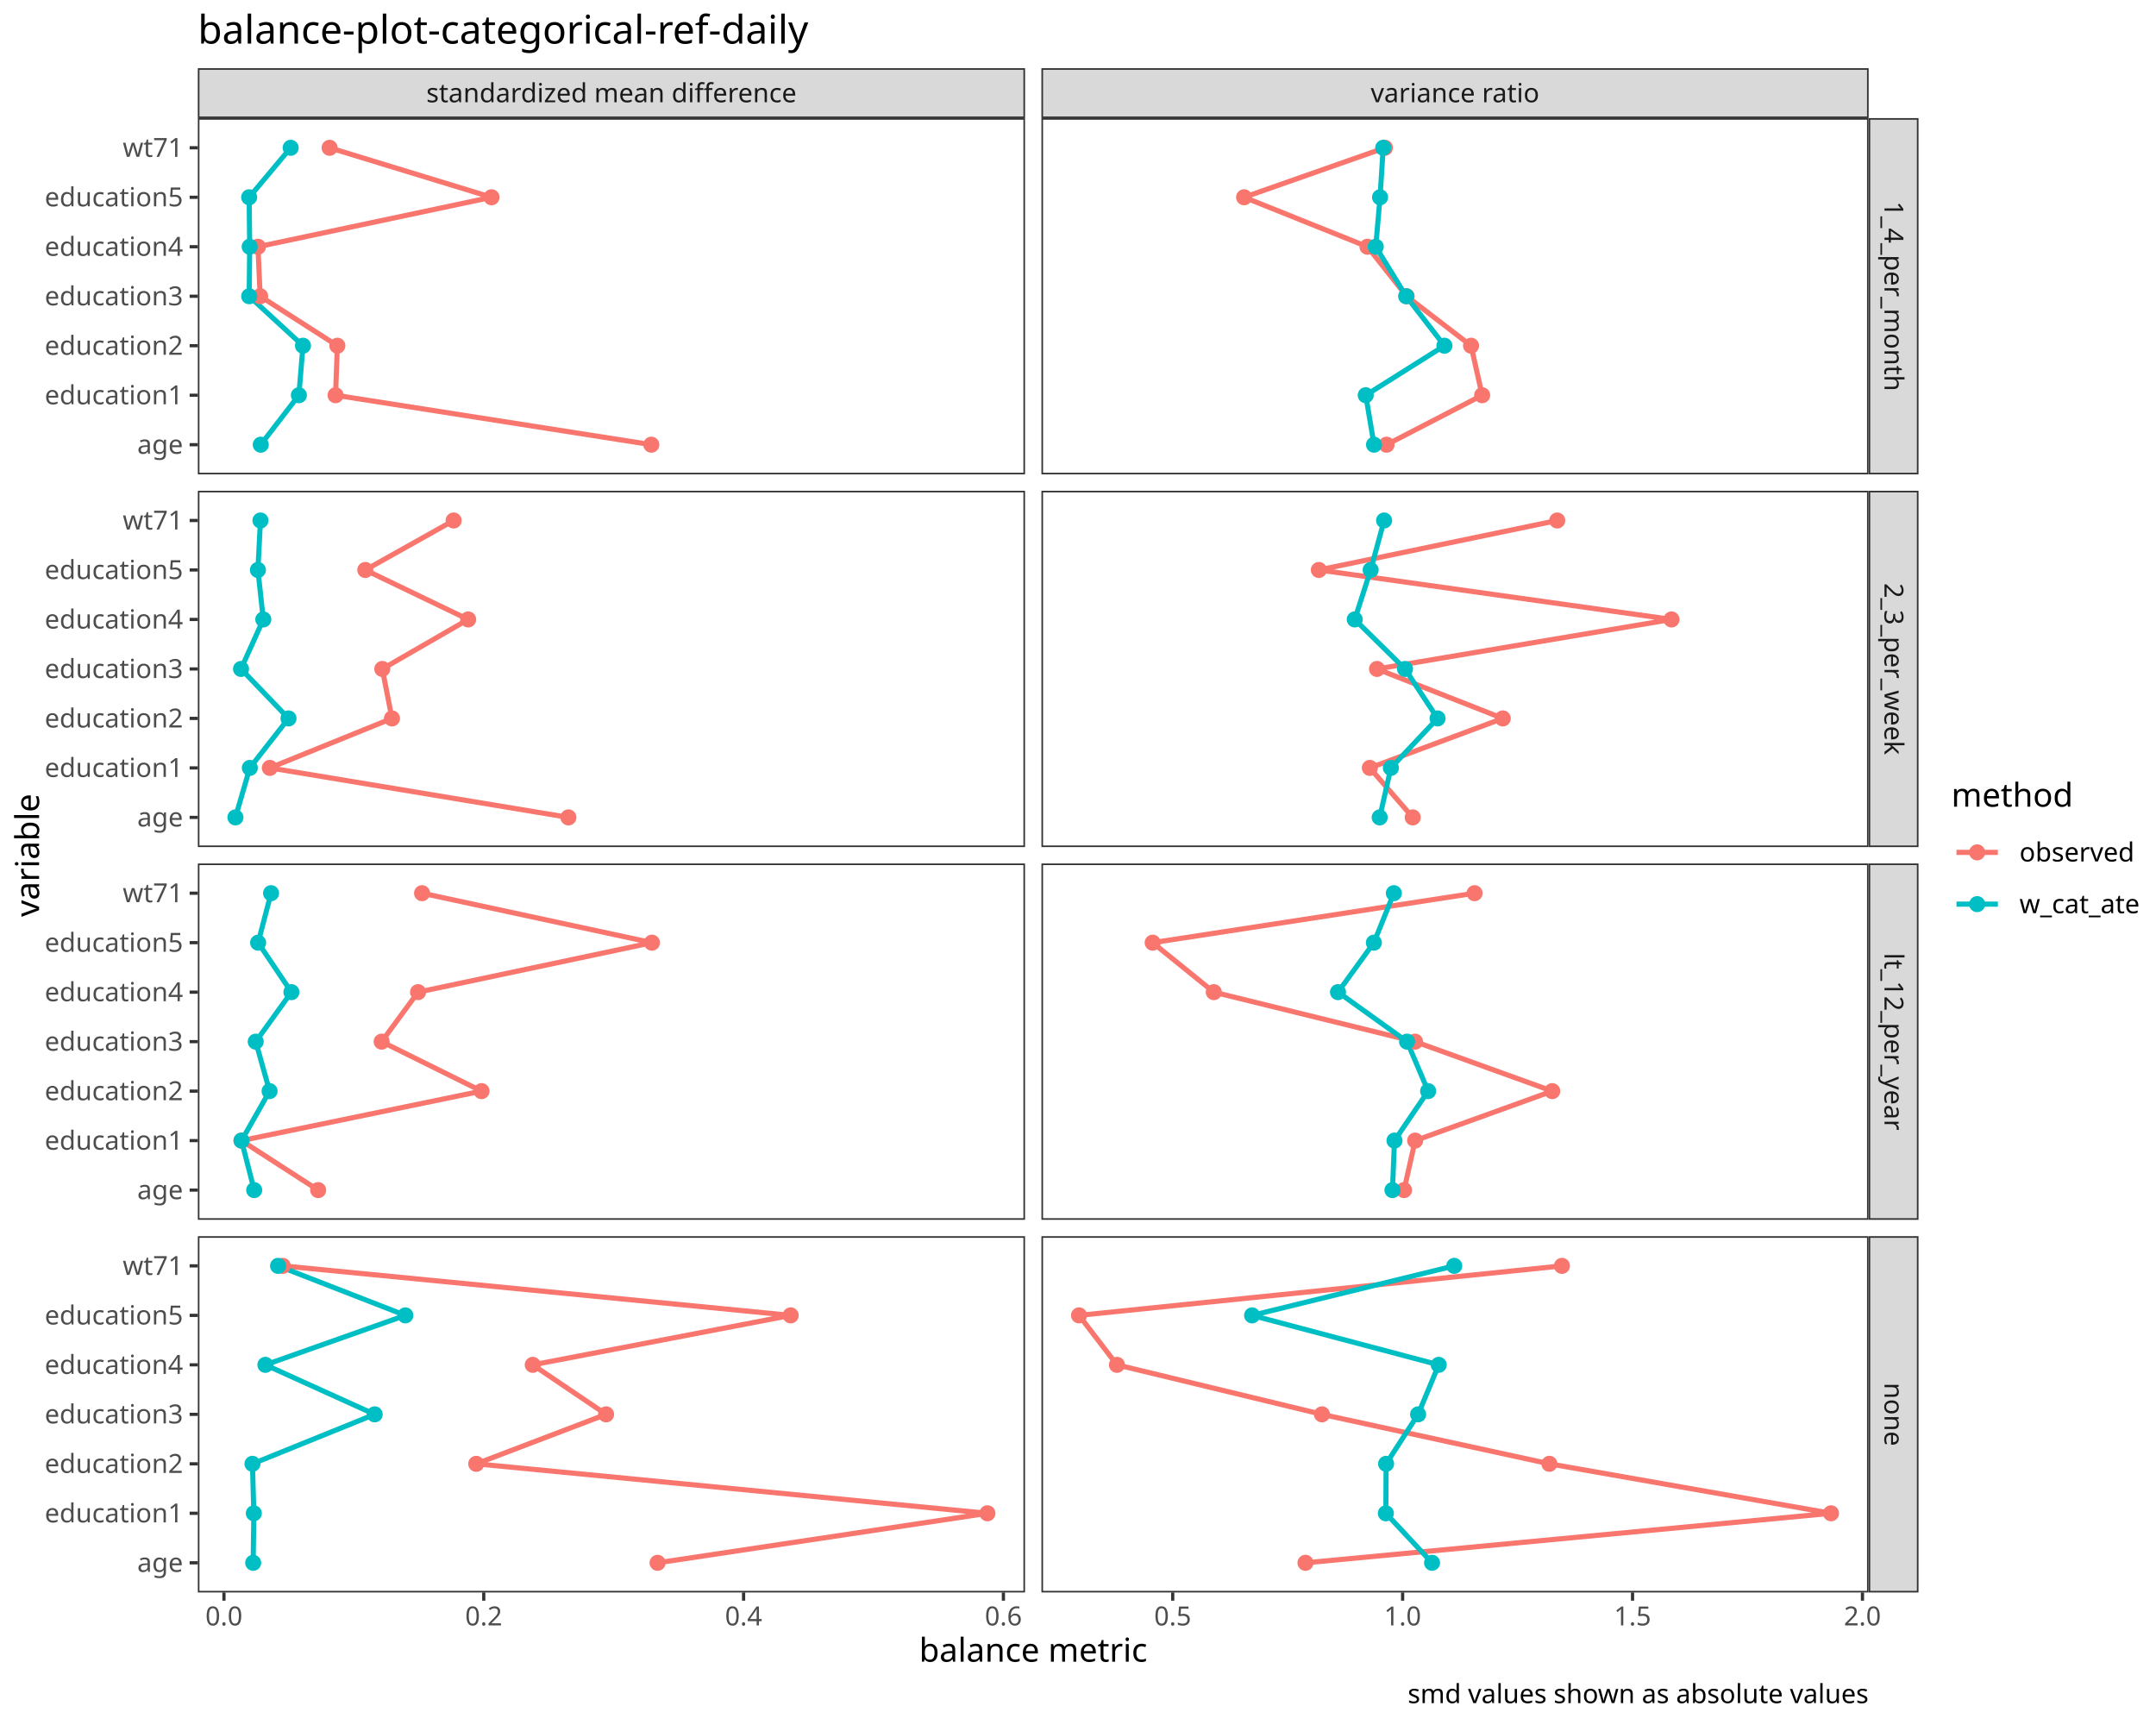
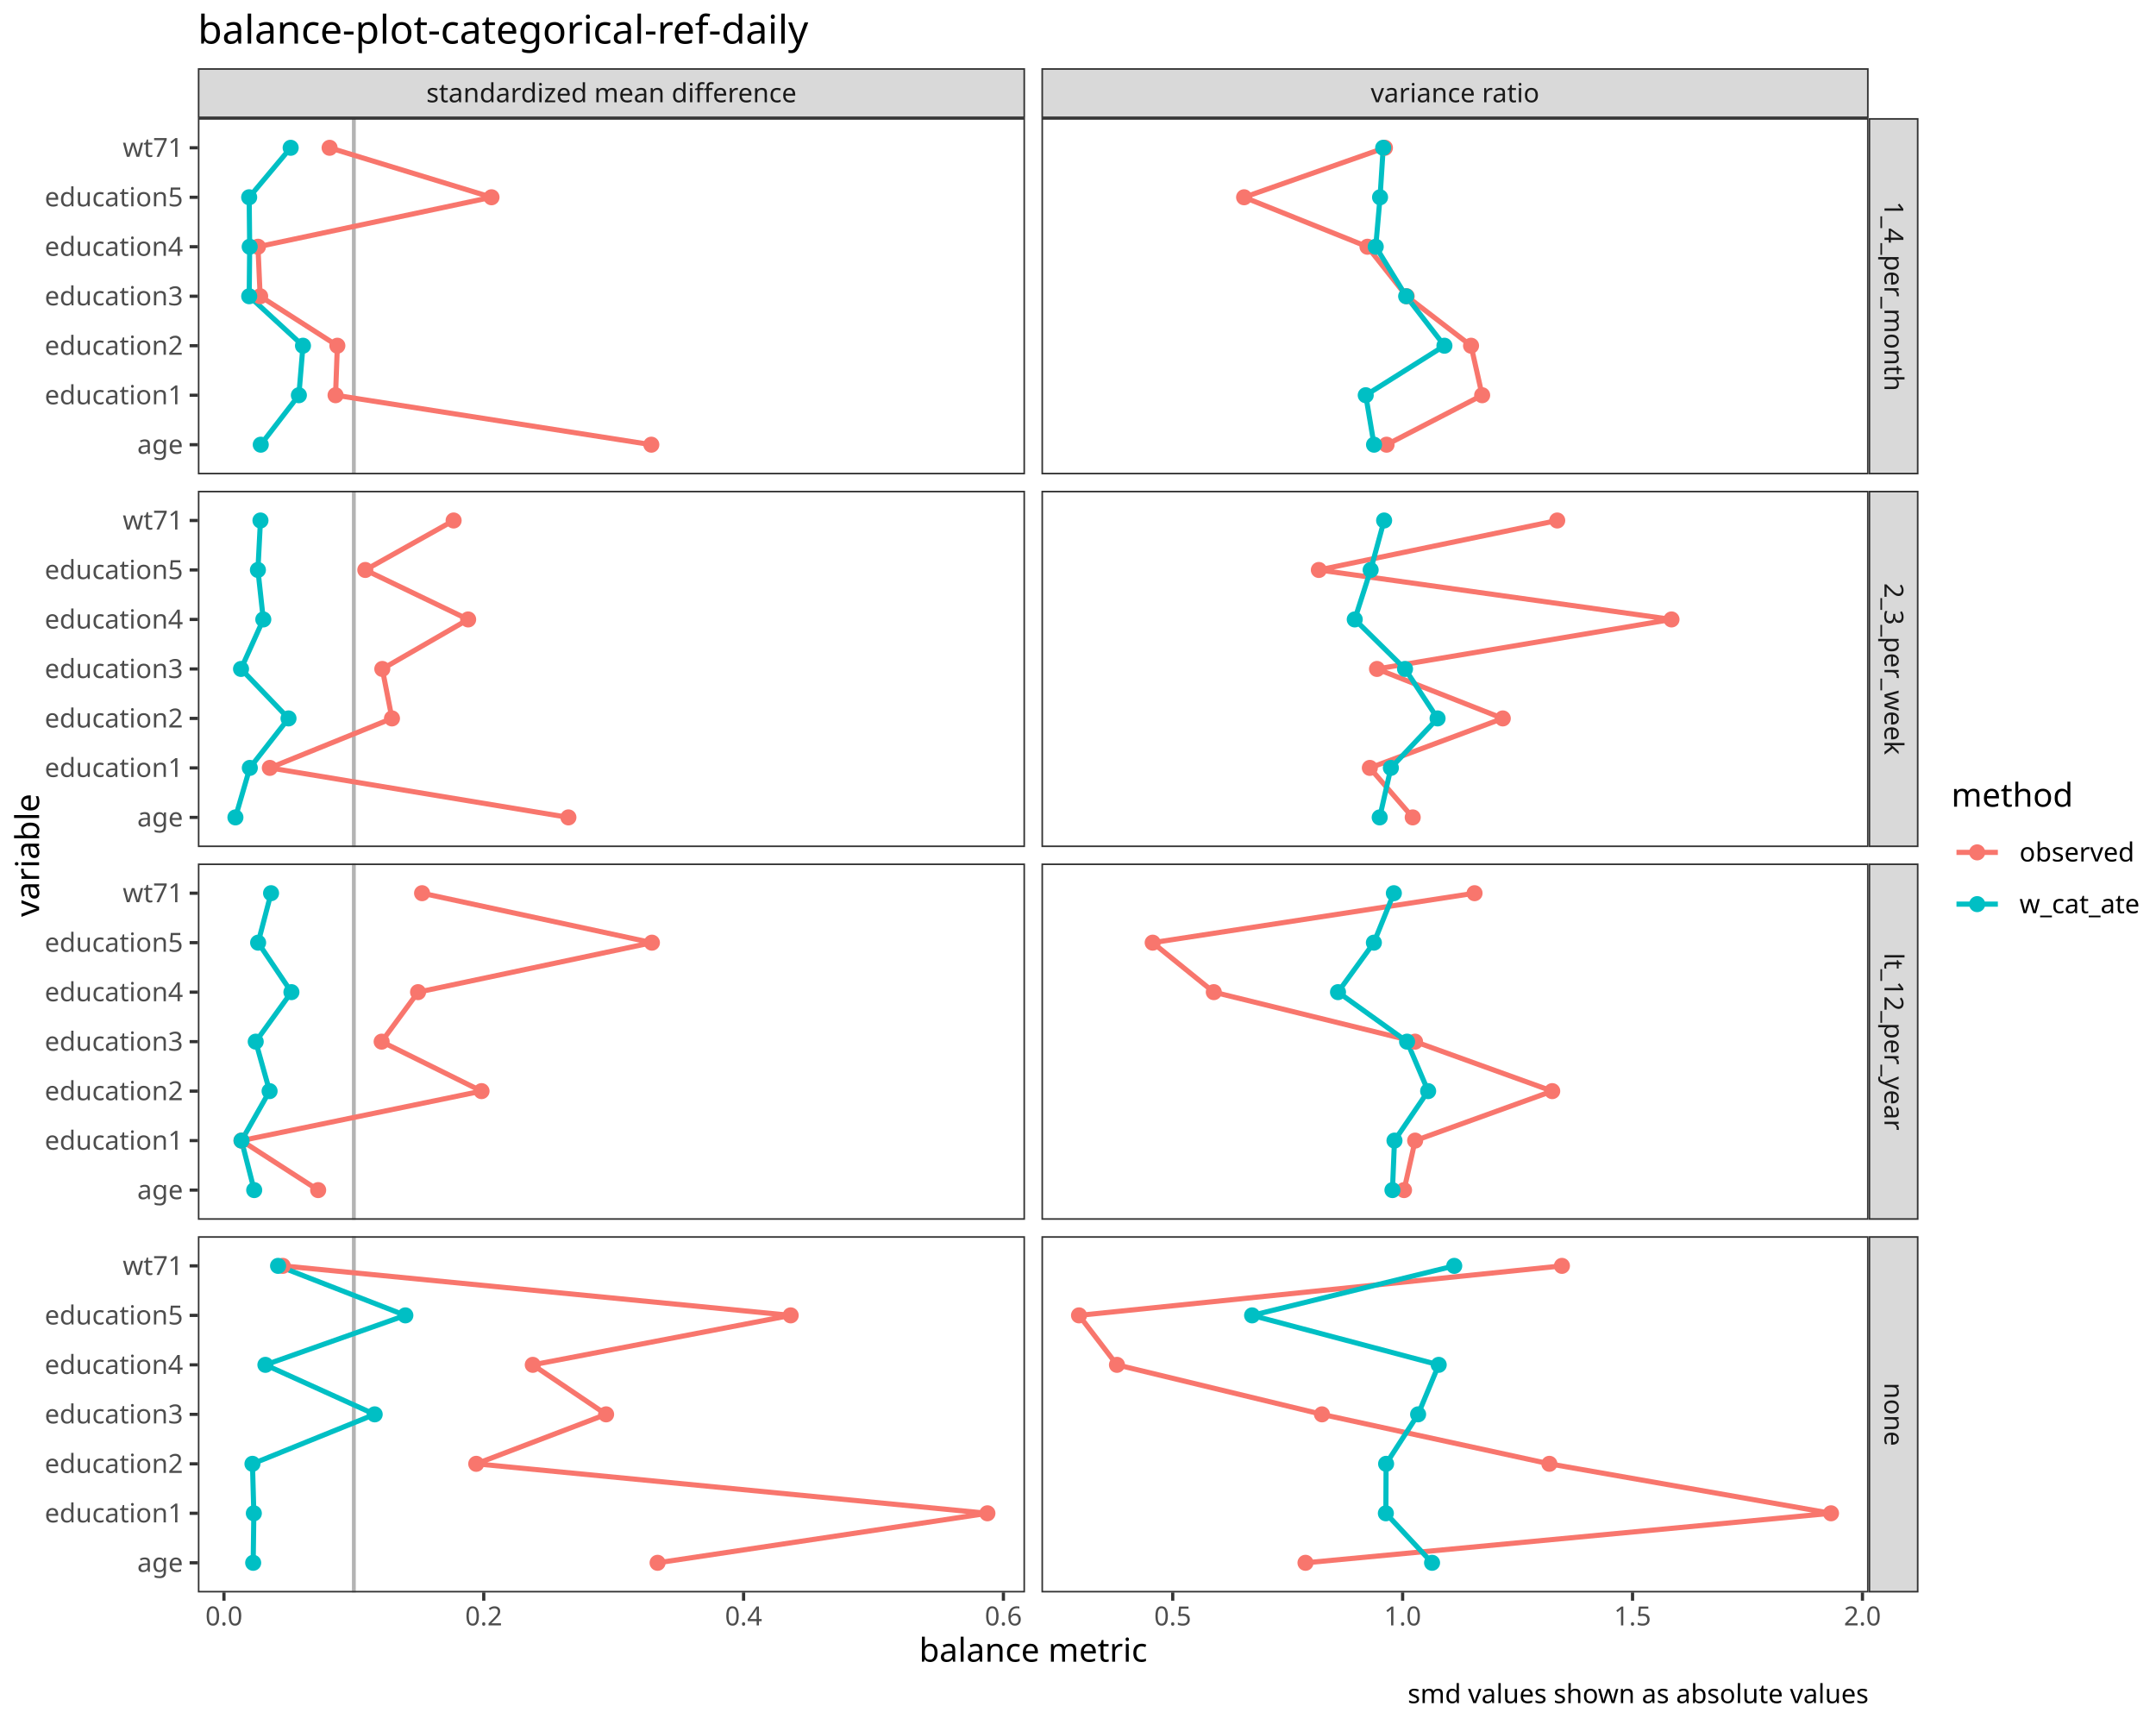
<svg xmlns="http://www.w3.org/2000/svg" class="svglite" data-engine-version="2.0" width="720.00pt" height="576.00pt" viewBox="0 0 720.00 576.00">
  <defs>
    <style type="text/css">
    .svglite line, .svglite polyline, .svglite polygon, .svglite path, .svglite rect, .svglite circle {
      fill: none;
      stroke: #000000;
      stroke-linecap: round;
      stroke-linejoin: round;
      stroke-miterlimit: 10.00;
    }
  </style>
  </defs>
  <rect width="100%" height="100%" style="stroke: none; fill: #FFFFFF;" />
  <defs>
    <clipPath id="cpMC4wMHw3MjAuMDB8MC4wMHw1NzYuMDA=">
      <rect x="0.00" y="0.00" width="720.00" height="576.00" />
    </clipPath>
  </defs>
  <g clip-path="url(#cpMC4wMHw3MjAuMDB8MC4wMHw1NzYuMDA=)">
    <rect x="0.00" y="0.00" width="720.00" height="576.00" style="stroke-width: 1.07; stroke: #FFFFFF; fill: #FFFFFF;" />
  </g>
  <defs>
    <clipPath id="cpNjYuMDd8MzQyLjMxfDM5LjQzfDE1OC40MA==">
      <rect x="66.07" y="39.43" width="276.24" height="118.97" />
    </clipPath>
  </defs>
  <g clip-path="url(#cpNjYuMDd8MzQyLjMxfDM5LjQzfDE1OC40MA==)">
    <rect x="66.07" y="39.43" width="276.24" height="118.97" style="stroke-width: 1.07; stroke: none; fill: #FFFFFF;" />
+     <line x1="118.17" y1="158.40" x2="118.17" y2="39.43" style="stroke-width: 1.28; stroke: #B3B3B3; stroke-linecap: butt;" />
    <polyline points="217.51,148.49 112.06,131.97 112.66,115.44 86.88,98.92 86.15,82.39 164.14,65.87 110.07,49.35 " style="stroke-width: 1.71; stroke: #F8766D; stroke-linecap: butt;" />
    <polyline points="87.08,148.49 99.81,131.97 101.18,115.44 83.22,98.92 83.38,82.39 83.21,65.87 97.07,49.35 " style="stroke-width: 1.71; stroke: #00BFC4; stroke-linecap: butt;" />
    <circle cx="217.51" cy="148.49" r="2.33" style="stroke-width: 0.71; stroke: #F8766D; fill: #F8766D;" />
    <circle cx="87.08" cy="148.49" r="2.33" style="stroke-width: 0.71; stroke: #00BFC4; fill: #00BFC4;" />
    <circle cx="112.06" cy="131.97" r="2.33" style="stroke-width: 0.71; stroke: #F8766D; fill: #F8766D;" />
    <circle cx="99.81" cy="131.97" r="2.33" style="stroke-width: 0.71; stroke: #00BFC4; fill: #00BFC4;" />
    <circle cx="112.66" cy="115.44" r="2.33" style="stroke-width: 0.71; stroke: #F8766D; fill: #F8766D;" />
    <circle cx="101.18" cy="115.44" r="2.33" style="stroke-width: 0.71; stroke: #00BFC4; fill: #00BFC4;" />
    <circle cx="86.88" cy="98.92" r="2.33" style="stroke-width: 0.71; stroke: #F8766D; fill: #F8766D;" />
    <circle cx="83.22" cy="98.92" r="2.33" style="stroke-width: 0.71; stroke: #00BFC4; fill: #00BFC4;" />
    <circle cx="86.15" cy="82.39" r="2.33" style="stroke-width: 0.71; stroke: #F8766D; fill: #F8766D;" />
    <circle cx="83.38" cy="82.39" r="2.33" style="stroke-width: 0.71; stroke: #00BFC4; fill: #00BFC4;" />
    <circle cx="164.14" cy="65.87" r="2.33" style="stroke-width: 0.71; stroke: #F8766D; fill: #F8766D;" />
    <circle cx="83.21" cy="65.87" r="2.33" style="stroke-width: 0.71; stroke: #00BFC4; fill: #00BFC4;" />
    <circle cx="110.07" cy="49.35" r="2.33" style="stroke-width: 0.71; stroke: #F8766D; fill: #F8766D;" />
    <circle cx="97.07" cy="49.35" r="2.33" style="stroke-width: 0.71; stroke: #00BFC4; fill: #00BFC4;" />
    <rect x="66.07" y="39.43" width="276.24" height="118.97" style="stroke-width: 1.07; stroke: #333333;" />
  </g>
  <g clip-path="url(#cpMC4wMHw3MjAuMDB8MC4wMHw1NzYuMDA=)">
</g>
  <defs>
    <clipPath id="cpNjYuMDd8MzQyLjMxfDE2My44OHwyODIuODU=">
      <rect x="66.07" y="163.88" width="276.24" height="118.97" />
    </clipPath>
  </defs>
  <g clip-path="url(#cpNjYuMDd8MzQyLjMxfDE2My44OHwyODIuODU=)">
    <rect x="66.07" y="163.88" width="276.24" height="118.97" style="stroke-width: 1.07; stroke: none; fill: #FFFFFF;" />
+     <line x1="118.17" y1="282.85" x2="118.17" y2="163.88" style="stroke-width: 1.28; stroke: #B3B3B3; stroke-linecap: butt;" />
    <polyline points="189.82,272.94 90.11,256.41 130.90,239.89 127.67,223.37 156.34,206.84 121.99,190.32 151.49,173.80 " style="stroke-width: 1.71; stroke: #F8766D; stroke-linecap: butt;" />
    <polyline points="78.62,272.94 83.43,256.41 96.35,239.89 80.49,223.37 87.93,206.84 86.13,190.32 86.98,173.80 " style="stroke-width: 1.71; stroke: #00BFC4; stroke-linecap: butt;" />
    <circle cx="189.82" cy="272.94" r="2.33" style="stroke-width: 0.71; stroke: #F8766D; fill: #F8766D;" />
    <circle cx="78.62" cy="272.94" r="2.33" style="stroke-width: 0.71; stroke: #00BFC4; fill: #00BFC4;" />
    <circle cx="90.11" cy="256.41" r="2.33" style="stroke-width: 0.71; stroke: #F8766D; fill: #F8766D;" />
    <circle cx="83.43" cy="256.41" r="2.33" style="stroke-width: 0.71; stroke: #00BFC4; fill: #00BFC4;" />
    <circle cx="130.90" cy="239.89" r="2.33" style="stroke-width: 0.71; stroke: #F8766D; fill: #F8766D;" />
    <circle cx="96.35" cy="239.89" r="2.33" style="stroke-width: 0.71; stroke: #00BFC4; fill: #00BFC4;" />
    <circle cx="127.67" cy="223.37" r="2.33" style="stroke-width: 0.71; stroke: #F8766D; fill: #F8766D;" />
    <circle cx="80.49" cy="223.37" r="2.33" style="stroke-width: 0.71; stroke: #00BFC4; fill: #00BFC4;" />
    <circle cx="156.34" cy="206.84" r="2.33" style="stroke-width: 0.71; stroke: #F8766D; fill: #F8766D;" />
    <circle cx="87.93" cy="206.84" r="2.33" style="stroke-width: 0.71; stroke: #00BFC4; fill: #00BFC4;" />
    <circle cx="121.99" cy="190.32" r="2.33" style="stroke-width: 0.71; stroke: #F8766D; fill: #F8766D;" />
    <circle cx="86.13" cy="190.32" r="2.33" style="stroke-width: 0.71; stroke: #00BFC4; fill: #00BFC4;" />
    <circle cx="151.49" cy="173.80" r="2.33" style="stroke-width: 0.71; stroke: #F8766D; fill: #F8766D;" />
    <circle cx="86.98" cy="173.80" r="2.33" style="stroke-width: 0.71; stroke: #00BFC4; fill: #00BFC4;" />
    <rect x="66.07" y="163.88" width="276.24" height="118.97" style="stroke-width: 1.07; stroke: #333333;" />
  </g>
  <g clip-path="url(#cpMC4wMHw3MjAuMDB8MC4wMHw1NzYuMDA=)">
</g>
  <defs>
    <clipPath id="cpNjYuMDd8MzQyLjMxfDI4OC4zM3w0MDcuMzA=">
      <rect x="66.07" y="288.33" width="276.24" height="118.97" />
    </clipPath>
  </defs>
  <g clip-path="url(#cpNjYuMDd8MzQyLjMxfDI4OC4zM3w0MDcuMzA=)">
    <rect x="66.07" y="288.33" width="276.24" height="118.97" style="stroke-width: 1.07; stroke: none; fill: #FFFFFF;" />
+     <line x1="118.17" y1="407.30" x2="118.17" y2="288.33" style="stroke-width: 1.28; stroke: #B3B3B3; stroke-linecap: butt;" />
    <polyline points="106.25,397.39 80.64,380.86 160.81,364.34 127.45,347.82 139.61,331.29 217.71,314.77 140.95,298.25 " style="stroke-width: 1.71; stroke: #F8766D; stroke-linecap: butt;" />
    <polyline points="84.89,397.39 80.66,380.86 90.03,364.34 85.40,347.82 97.32,331.29 86.20,314.77 90.52,298.25 " style="stroke-width: 1.71; stroke: #00BFC4; stroke-linecap: butt;" />
    <circle cx="106.25" cy="397.39" r="2.33" style="stroke-width: 0.71; stroke: #F8766D; fill: #F8766D;" />
    <circle cx="84.89" cy="397.39" r="2.33" style="stroke-width: 0.71; stroke: #00BFC4; fill: #00BFC4;" />
    <circle cx="80.64" cy="380.86" r="2.33" style="stroke-width: 0.71; stroke: #F8766D; fill: #F8766D;" />
    <circle cx="80.66" cy="380.86" r="2.33" style="stroke-width: 0.71; stroke: #00BFC4; fill: #00BFC4;" />
    <circle cx="160.81" cy="364.34" r="2.33" style="stroke-width: 0.71; stroke: #F8766D; fill: #F8766D;" />
    <circle cx="90.03" cy="364.34" r="2.33" style="stroke-width: 0.71; stroke: #00BFC4; fill: #00BFC4;" />
    <circle cx="127.45" cy="347.82" r="2.33" style="stroke-width: 0.71; stroke: #F8766D; fill: #F8766D;" />
    <circle cx="85.40" cy="347.82" r="2.33" style="stroke-width: 0.71; stroke: #00BFC4; fill: #00BFC4;" />
    <circle cx="139.61" cy="331.29" r="2.33" style="stroke-width: 0.71; stroke: #F8766D; fill: #F8766D;" />
    <circle cx="97.32" cy="331.29" r="2.33" style="stroke-width: 0.71; stroke: #00BFC4; fill: #00BFC4;" />
    <circle cx="217.71" cy="314.77" r="2.33" style="stroke-width: 0.71; stroke: #F8766D; fill: #F8766D;" />
    <circle cx="86.20" cy="314.77" r="2.33" style="stroke-width: 0.71; stroke: #00BFC4; fill: #00BFC4;" />
    <circle cx="140.95" cy="298.25" r="2.33" style="stroke-width: 0.71; stroke: #F8766D; fill: #F8766D;" />
    <circle cx="90.52" cy="298.25" r="2.33" style="stroke-width: 0.71; stroke: #00BFC4; fill: #00BFC4;" />
    <rect x="66.07" y="288.33" width="276.24" height="118.97" style="stroke-width: 1.07; stroke: #333333;" />
  </g>
  <g clip-path="url(#cpMC4wMHw3MjAuMDB8MC4wMHw1NzYuMDA=)">
</g>
  <defs>
    <clipPath id="cpNjYuMDd8MzQyLjMxfDQxMi43OHw1MzEuNzU=">
      <rect x="66.07" y="412.78" width="276.24" height="118.97" />
    </clipPath>
  </defs>
  <g clip-path="url(#cpNjYuMDd8MzQyLjMxfDQxMi43OHw1MzEuNzU=)">
    <rect x="66.07" y="412.78" width="276.24" height="118.97" style="stroke-width: 1.07; stroke: none; fill: #FFFFFF;" />
+     <line x1="118.17" y1="531.75" x2="118.17" y2="412.78" style="stroke-width: 1.28; stroke: #B3B3B3; stroke-linecap: butt;" />
    <polyline points="219.60,521.84 329.75,505.31 159.04,488.79 202.41,472.27 177.92,455.74 264.05,439.22 94.43,422.69 " style="stroke-width: 1.71; stroke: #F8766D; stroke-linecap: butt;" />
    <polyline points="84.55,521.84 84.77,505.31 84.31,488.79 125.13,472.27 88.63,455.74 135.37,439.22 92.86,422.69 " style="stroke-width: 1.71; stroke: #00BFC4; stroke-linecap: butt;" />
    <circle cx="219.60" cy="521.84" r="2.33" style="stroke-width: 0.71; stroke: #F8766D; fill: #F8766D;" />
    <circle cx="84.55" cy="521.84" r="2.33" style="stroke-width: 0.71; stroke: #00BFC4; fill: #00BFC4;" />
    <circle cx="329.75" cy="505.31" r="2.33" style="stroke-width: 0.71; stroke: #F8766D; fill: #F8766D;" />
    <circle cx="84.77" cy="505.31" r="2.33" style="stroke-width: 0.71; stroke: #00BFC4; fill: #00BFC4;" />
    <circle cx="159.04" cy="488.79" r="2.33" style="stroke-width: 0.71; stroke: #F8766D; fill: #F8766D;" />
    <circle cx="84.31" cy="488.79" r="2.33" style="stroke-width: 0.71; stroke: #00BFC4; fill: #00BFC4;" />
    <circle cx="202.41" cy="472.27" r="2.33" style="stroke-width: 0.71; stroke: #F8766D; fill: #F8766D;" />
    <circle cx="125.13" cy="472.27" r="2.33" style="stroke-width: 0.71; stroke: #00BFC4; fill: #00BFC4;" />
    <circle cx="177.92" cy="455.74" r="2.33" style="stroke-width: 0.71; stroke: #F8766D; fill: #F8766D;" />
    <circle cx="88.63" cy="455.74" r="2.33" style="stroke-width: 0.71; stroke: #00BFC4; fill: #00BFC4;" />
    <circle cx="264.05" cy="439.22" r="2.33" style="stroke-width: 0.71; stroke: #F8766D; fill: #F8766D;" />
    <circle cx="135.37" cy="439.22" r="2.33" style="stroke-width: 0.71; stroke: #00BFC4; fill: #00BFC4;" />
    <circle cx="94.43" cy="422.69" r="2.33" style="stroke-width: 0.71; stroke: #F8766D; fill: #F8766D;" />
    <circle cx="92.86" cy="422.69" r="2.33" style="stroke-width: 0.71; stroke: #00BFC4; fill: #00BFC4;" />
    <rect x="66.07" y="412.78" width="276.24" height="118.97" style="stroke-width: 1.07; stroke: #333333;" />
  </g>
  <g clip-path="url(#cpMC4wMHw3MjAuMDB8MC4wMHw1NzYuMDA=)">
</g>
  <defs>
    <clipPath id="cpMzQ3Ljc5fDYyNC4wM3wzOS40M3wxNTguNDA=">
      <rect x="347.79" y="39.43" width="276.24" height="118.97" />
    </clipPath>
  </defs>
  <g clip-path="url(#cpMzQ3Ljc5fDYyNC4wM3wzOS40M3wxNTguNDA=)">
    <rect x="347.79" y="39.43" width="276.24" height="118.97" style="stroke-width: 1.07; stroke: none; fill: #FFFFFF;" />
    <polyline points="463.05,148.49 494.97,131.97 491.26,115.44 469.76,98.92 456.67,82.39 415.47,65.87 462.50,49.35 " style="stroke-width: 1.71; stroke: #F8766D; stroke-linecap: butt;" />
    <polyline points="458.86,148.49 456.09,131.97 482.37,115.44 469.59,98.92 459.43,82.39 460.87,65.87 461.92,49.35 " style="stroke-width: 1.71; stroke: #00BFC4; stroke-linecap: butt;" />
    <circle cx="463.05" cy="148.49" r="2.33" style="stroke-width: 0.71; stroke: #F8766D; fill: #F8766D;" />
    <circle cx="458.86" cy="148.49" r="2.33" style="stroke-width: 0.71; stroke: #00BFC4; fill: #00BFC4;" />
    <circle cx="494.97" cy="131.97" r="2.33" style="stroke-width: 0.71; stroke: #F8766D; fill: #F8766D;" />
    <circle cx="456.09" cy="131.97" r="2.33" style="stroke-width: 0.71; stroke: #00BFC4; fill: #00BFC4;" />
    <circle cx="491.26" cy="115.44" r="2.33" style="stroke-width: 0.71; stroke: #F8766D; fill: #F8766D;" />
    <circle cx="482.37" cy="115.44" r="2.33" style="stroke-width: 0.71; stroke: #00BFC4; fill: #00BFC4;" />
    <circle cx="469.76" cy="98.92" r="2.33" style="stroke-width: 0.71; stroke: #F8766D; fill: #F8766D;" />
    <circle cx="469.59" cy="98.92" r="2.33" style="stroke-width: 0.71; stroke: #00BFC4; fill: #00BFC4;" />
    <circle cx="456.67" cy="82.39" r="2.33" style="stroke-width: 0.71; stroke: #F8766D; fill: #F8766D;" />
    <circle cx="459.43" cy="82.39" r="2.33" style="stroke-width: 0.71; stroke: #00BFC4; fill: #00BFC4;" />
    <circle cx="415.47" cy="65.87" r="2.33" style="stroke-width: 0.71; stroke: #F8766D; fill: #F8766D;" />
    <circle cx="460.87" cy="65.87" r="2.33" style="stroke-width: 0.71; stroke: #00BFC4; fill: #00BFC4;" />
    <circle cx="462.50" cy="49.35" r="2.33" style="stroke-width: 0.71; stroke: #F8766D; fill: #F8766D;" />
    <circle cx="461.92" cy="49.35" r="2.33" style="stroke-width: 0.71; stroke: #00BFC4; fill: #00BFC4;" />
    <rect x="347.79" y="39.43" width="276.24" height="118.97" style="stroke-width: 1.07; stroke: #333333;" />
  </g>
  <g clip-path="url(#cpMC4wMHw3MjAuMDB8MC4wMHw1NzYuMDA=)">
</g>
  <defs>
    <clipPath id="cpMzQ3Ljc5fDYyNC4wM3wxNjMuODh8MjgyLjg1">
      <rect x="347.79" y="163.88" width="276.24" height="118.97" />
    </clipPath>
  </defs>
  <g clip-path="url(#cpMzQ3Ljc5fDYyNC4wM3wxNjMuODh8MjgyLjg1)">
    <rect x="347.79" y="163.88" width="276.24" height="118.97" style="stroke-width: 1.07; stroke: none; fill: #FFFFFF;" />
    <polyline points="471.78,272.94 457.46,256.41 501.86,239.89 459.85,223.37 558.20,206.84 440.43,190.32 520.04,173.80 " style="stroke-width: 1.71; stroke: #F8766D; stroke-linecap: butt;" />
    <polyline points="460.75,272.94 464.49,256.41 480.08,239.89 469.21,223.37 452.42,206.84 457.73,190.32 462.23,173.80 " style="stroke-width: 1.71; stroke: #00BFC4; stroke-linecap: butt;" />
    <circle cx="471.78" cy="272.94" r="2.33" style="stroke-width: 0.71; stroke: #F8766D; fill: #F8766D;" />
    <circle cx="460.75" cy="272.94" r="2.33" style="stroke-width: 0.71; stroke: #00BFC4; fill: #00BFC4;" />
    <circle cx="457.46" cy="256.41" r="2.33" style="stroke-width: 0.71; stroke: #F8766D; fill: #F8766D;" />
    <circle cx="464.49" cy="256.41" r="2.33" style="stroke-width: 0.71; stroke: #00BFC4; fill: #00BFC4;" />
    <circle cx="501.86" cy="239.89" r="2.33" style="stroke-width: 0.71; stroke: #F8766D; fill: #F8766D;" />
    <circle cx="480.08" cy="239.89" r="2.33" style="stroke-width: 0.71; stroke: #00BFC4; fill: #00BFC4;" />
    <circle cx="459.85" cy="223.37" r="2.33" style="stroke-width: 0.71; stroke: #F8766D; fill: #F8766D;" />
    <circle cx="469.21" cy="223.37" r="2.33" style="stroke-width: 0.71; stroke: #00BFC4; fill: #00BFC4;" />
    <circle cx="558.20" cy="206.84" r="2.33" style="stroke-width: 0.71; stroke: #F8766D; fill: #F8766D;" />
    <circle cx="452.42" cy="206.84" r="2.33" style="stroke-width: 0.71; stroke: #00BFC4; fill: #00BFC4;" />
    <circle cx="440.43" cy="190.32" r="2.33" style="stroke-width: 0.71; stroke: #F8766D; fill: #F8766D;" />
    <circle cx="457.73" cy="190.32" r="2.33" style="stroke-width: 0.71; stroke: #00BFC4; fill: #00BFC4;" />
    <circle cx="520.04" cy="173.80" r="2.33" style="stroke-width: 0.71; stroke: #F8766D; fill: #F8766D;" />
    <circle cx="462.23" cy="173.80" r="2.33" style="stroke-width: 0.71; stroke: #00BFC4; fill: #00BFC4;" />
    <rect x="347.79" y="163.88" width="276.24" height="118.97" style="stroke-width: 1.07; stroke: #333333;" />
  </g>
  <g clip-path="url(#cpMC4wMHw3MjAuMDB8MC4wMHw1NzYuMDA=)">
</g>
  <defs>
    <clipPath id="cpMzQ3Ljc5fDYyNC4wM3wyODguMzN8NDA3LjMw">
      <rect x="347.79" y="288.33" width="276.24" height="118.97" />
    </clipPath>
  </defs>
  <g clip-path="url(#cpMzQ3Ljc5fDYyNC4wM3wyODguMzN8NDA3LjMw)">
    <rect x="347.79" y="288.33" width="276.24" height="118.97" style="stroke-width: 1.07; stroke: none; fill: #FFFFFF;" />
    <polyline points="468.88,397.39 472.59,380.86 518.37,364.34 472.56,347.82 405.35,331.29 384.94,314.77 492.43,298.25 " style="stroke-width: 1.71; stroke: #F8766D; stroke-linecap: butt;" />
    <polyline points="465.01,397.39 465.69,380.86 476.93,364.34 469.89,347.82 446.83,331.29 458.81,314.77 465.48,298.25 " style="stroke-width: 1.71; stroke: #00BFC4; stroke-linecap: butt;" />
    <circle cx="468.88" cy="397.39" r="2.33" style="stroke-width: 0.71; stroke: #F8766D; fill: #F8766D;" />
    <circle cx="465.01" cy="397.39" r="2.33" style="stroke-width: 0.71; stroke: #00BFC4; fill: #00BFC4;" />
    <circle cx="472.59" cy="380.86" r="2.33" style="stroke-width: 0.71; stroke: #F8766D; fill: #F8766D;" />
    <circle cx="465.69" cy="380.86" r="2.33" style="stroke-width: 0.71; stroke: #00BFC4; fill: #00BFC4;" />
    <circle cx="518.37" cy="364.34" r="2.33" style="stroke-width: 0.71; stroke: #F8766D; fill: #F8766D;" />
    <circle cx="476.93" cy="364.34" r="2.33" style="stroke-width: 0.71; stroke: #00BFC4; fill: #00BFC4;" />
    <circle cx="472.56" cy="347.82" r="2.33" style="stroke-width: 0.71; stroke: #F8766D; fill: #F8766D;" />
    <circle cx="469.89" cy="347.82" r="2.33" style="stroke-width: 0.71; stroke: #00BFC4; fill: #00BFC4;" />
    <circle cx="405.35" cy="331.29" r="2.33" style="stroke-width: 0.71; stroke: #F8766D; fill: #F8766D;" />
    <circle cx="446.83" cy="331.29" r="2.33" style="stroke-width: 0.71; stroke: #00BFC4; fill: #00BFC4;" />
    <circle cx="384.94" cy="314.77" r="2.33" style="stroke-width: 0.71; stroke: #F8766D; fill: #F8766D;" />
    <circle cx="458.81" cy="314.77" r="2.33" style="stroke-width: 0.71; stroke: #00BFC4; fill: #00BFC4;" />
    <circle cx="492.43" cy="298.25" r="2.33" style="stroke-width: 0.71; stroke: #F8766D; fill: #F8766D;" />
    <circle cx="465.48" cy="298.25" r="2.33" style="stroke-width: 0.71; stroke: #00BFC4; fill: #00BFC4;" />
    <rect x="347.79" y="288.33" width="276.24" height="118.97" style="stroke-width: 1.07; stroke: #333333;" />
  </g>
  <g clip-path="url(#cpMC4wMHw3MjAuMDB8MC4wMHw1NzYuMDA=)">
</g>
  <defs>
    <clipPath id="cpMzQ3Ljc5fDYyNC4wM3w0MTIuNzh8NTMxLjc1">
      <rect x="347.79" y="412.78" width="276.24" height="118.97" />
    </clipPath>
  </defs>
  <g clip-path="url(#cpMzQ3Ljc5fDYyNC4wM3w0MTIuNzh8NTMxLjc1)">
    <rect x="347.79" y="412.78" width="276.24" height="118.97" style="stroke-width: 1.07; stroke: none; fill: #FFFFFF;" />
    <polyline points="435.97,521.84 611.47,505.31 517.42,488.79 441.47,472.27 373.01,455.74 360.34,439.22 521.61,422.69 " style="stroke-width: 1.71; stroke: #F8766D; stroke-linecap: butt;" />
    <polyline points="478.24,521.84 462.81,505.31 462.89,488.79 473.58,472.27 480.46,455.74 418.14,439.22 485.65,422.69 " style="stroke-width: 1.71; stroke: #00BFC4; stroke-linecap: butt;" />
    <circle cx="435.97" cy="521.84" r="2.33" style="stroke-width: 0.71; stroke: #F8766D; fill: #F8766D;" />
    <circle cx="478.24" cy="521.84" r="2.33" style="stroke-width: 0.71; stroke: #00BFC4; fill: #00BFC4;" />
    <circle cx="611.47" cy="505.31" r="2.33" style="stroke-width: 0.71; stroke: #F8766D; fill: #F8766D;" />
    <circle cx="462.81" cy="505.31" r="2.33" style="stroke-width: 0.71; stroke: #00BFC4; fill: #00BFC4;" />
    <circle cx="517.42" cy="488.79" r="2.33" style="stroke-width: 0.71; stroke: #F8766D; fill: #F8766D;" />
    <circle cx="462.89" cy="488.79" r="2.33" style="stroke-width: 0.71; stroke: #00BFC4; fill: #00BFC4;" />
    <circle cx="441.47" cy="472.27" r="2.33" style="stroke-width: 0.71; stroke: #F8766D; fill: #F8766D;" />
    <circle cx="473.58" cy="472.27" r="2.33" style="stroke-width: 0.71; stroke: #00BFC4; fill: #00BFC4;" />
    <circle cx="373.01" cy="455.74" r="2.33" style="stroke-width: 0.71; stroke: #F8766D; fill: #F8766D;" />
    <circle cx="480.46" cy="455.74" r="2.33" style="stroke-width: 0.71; stroke: #00BFC4; fill: #00BFC4;" />
    <circle cx="360.34" cy="439.22" r="2.33" style="stroke-width: 0.71; stroke: #F8766D; fill: #F8766D;" />
    <circle cx="418.14" cy="439.22" r="2.33" style="stroke-width: 0.71; stroke: #00BFC4; fill: #00BFC4;" />
    <circle cx="521.61" cy="422.69" r="2.33" style="stroke-width: 0.71; stroke: #F8766D; fill: #F8766D;" />
    <circle cx="485.65" cy="422.69" r="2.33" style="stroke-width: 0.71; stroke: #00BFC4; fill: #00BFC4;" />
    <rect x="347.79" y="412.78" width="276.24" height="118.97" style="stroke-width: 1.07; stroke: #333333;" />
  </g>
  <g clip-path="url(#cpMC4wMHw3MjAuMDB8MC4wMHw1NzYuMDA=)">
</g>
  <defs>
    <clipPath id="cpNjYuMDd8MzQyLjMxfDIyLjc4fDM5LjQz">
      <rect x="66.07" y="22.78" width="276.24" height="16.65" />
    </clipPath>
  </defs>
  <g clip-path="url(#cpNjYuMDd8MzQyLjMxfDIyLjc4fDM5LjQz)">
    <rect x="66.07" y="22.78" width="276.24" height="16.65" style="stroke-width: 1.07; stroke: #333333; fill: #D9D9D9;" />
    <text x="204.19" y="34.14" text-anchor="middle" style="font-size: 8.80px; fill: #1A1A1A; font-family: sans;" textLength="115.95px" lengthAdjust="spacingAndGlyphs">standardized mean difference</text>
  </g>
  <g clip-path="url(#cpMC4wMHw3MjAuMDB8MC4wMHw1NzYuMDA=)">
</g>
  <defs>
    <clipPath id="cpMzQ3Ljc5fDYyNC4wM3wyMi43OHwzOS40Mw==">
      <rect x="347.79" y="22.78" width="276.24" height="16.65" />
    </clipPath>
  </defs>
  <g clip-path="url(#cpMzQ3Ljc5fDYyNC4wM3wyMi43OHwzOS40Mw==)">
    <rect x="347.79" y="22.78" width="276.24" height="16.65" style="stroke-width: 1.07; stroke: #333333; fill: #D9D9D9;" />
    <text x="485.91" y="34.14" text-anchor="middle" style="font-size: 8.80px; fill: #1A1A1A; font-family: sans;" textLength="52.83px" lengthAdjust="spacingAndGlyphs">variance ratio</text>
  </g>
  <g clip-path="url(#cpMC4wMHw3MjAuMDB8MC4wMHw1NzYuMDA=)">
</g>
  <defs>
    <clipPath id="cpNjI0LjAzfDY0MC42OHwzOS40M3wxNTguNDA=">
      <rect x="624.03" y="39.43" width="16.65" height="118.97" />
    </clipPath>
  </defs>
  <g clip-path="url(#cpNjI0LjAzfDY0MC42OHwzOS40M3wxNTguNDA=)">
    <rect x="624.03" y="39.43" width="16.65" height="118.97" style="stroke-width: 1.07; stroke: #333333; fill: #D9D9D9;" />
    <text transform="translate(629.33,98.92) rotate(90)" text-anchor="middle" style="font-size: 8.80px; fill: #1A1A1A; font-family: sans;" textLength="61.65px" lengthAdjust="spacingAndGlyphs">1_4_per_month</text>
  </g>
  <g clip-path="url(#cpMC4wMHw3MjAuMDB8MC4wMHw1NzYuMDA=)">
</g>
  <defs>
    <clipPath id="cpNjI0LjAzfDY0MC42OHwxNjMuODh8MjgyLjg1">
      <rect x="624.03" y="163.88" width="16.65" height="118.97" />
    </clipPath>
  </defs>
  <g clip-path="url(#cpNjI0LjAzfDY0MC42OHwxNjMuODh8MjgyLjg1)">
    <rect x="624.03" y="163.88" width="16.65" height="118.97" style="stroke-width: 1.07; stroke: #333333; fill: #D9D9D9;" />
    <text transform="translate(629.33,223.37) rotate(90)" text-anchor="middle" style="font-size: 8.80px; fill: #1A1A1A; font-family: sans;" textLength="57.74px" lengthAdjust="spacingAndGlyphs">2_3_per_week</text>
  </g>
  <g clip-path="url(#cpMC4wMHw3MjAuMDB8MC4wMHw1NzYuMDA=)">
</g>
  <defs>
    <clipPath id="cpNjI0LjAzfDY0MC42OHwyODguMzN8NDA3LjMw">
      <rect x="624.03" y="288.33" width="16.65" height="118.97" />
    </clipPath>
  </defs>
  <g clip-path="url(#cpNjI0LjAzfDY0MC42OHwyODguMzN8NDA3LjMw)">
    <rect x="624.03" y="288.33" width="16.65" height="118.97" style="stroke-width: 1.07; stroke: #333333; fill: #D9D9D9;" />
    <text transform="translate(629.33,347.82) rotate(90)" text-anchor="middle" style="font-size: 8.80px; fill: #1A1A1A; font-family: sans;" textLength="58.71px" lengthAdjust="spacingAndGlyphs">lt_12_per_year</text>
  </g>
  <g clip-path="url(#cpMC4wMHw3MjAuMDB8MC4wMHw1NzYuMDA=)">
</g>
  <defs>
    <clipPath id="cpNjI0LjAzfDY0MC42OHw0MTIuNzh8NTMxLjc1">
      <rect x="624.03" y="412.78" width="16.65" height="118.97" />
    </clipPath>
  </defs>
  <g clip-path="url(#cpNjI0LjAzfDY0MC42OHw0MTIuNzh8NTMxLjc1)">
    <rect x="624.03" y="412.78" width="16.65" height="118.97" style="stroke-width: 1.07; stroke: #333333; fill: #D9D9D9;" />
    <text transform="translate(629.33,472.27) rotate(90)" text-anchor="middle" style="font-size: 8.80px; fill: #1A1A1A; font-family: sans;" textLength="19.58px" lengthAdjust="spacingAndGlyphs">none</text>
  </g>
  <g clip-path="url(#cpMC4wMHw3MjAuMDB8MC4wMHw1NzYuMDA=)">
    <polyline points="74.79,534.49 74.79,531.75 " style="stroke-width: 1.07; stroke: #333333; stroke-linecap: butt;" />
    <polyline points="161.55,534.49 161.55,531.75 " style="stroke-width: 1.07; stroke: #333333; stroke-linecap: butt;" />
    <polyline points="248.32,534.49 248.32,531.75 " style="stroke-width: 1.07; stroke: #333333; stroke-linecap: butt;" />
    <polyline points="335.09,534.49 335.09,531.75 " style="stroke-width: 1.07; stroke: #333333; stroke-linecap: butt;" />
    <text x="74.79" y="542.74" text-anchor="middle" style="font-size: 8.80px; fill: #4D4D4D; font-family: sans;" textLength="12.23px" lengthAdjust="spacingAndGlyphs">0.0</text>
    <text x="161.55" y="542.74" text-anchor="middle" style="font-size: 8.80px; fill: #4D4D4D; font-family: sans;" textLength="12.23px" lengthAdjust="spacingAndGlyphs">0.2</text>
    <text x="248.32" y="542.74" text-anchor="middle" style="font-size: 8.80px; fill: #4D4D4D; font-family: sans;" textLength="12.23px" lengthAdjust="spacingAndGlyphs">0.4</text>
    <text x="335.09" y="542.74" text-anchor="middle" style="font-size: 8.80px; fill: #4D4D4D; font-family: sans;" textLength="12.23px" lengthAdjust="spacingAndGlyphs">0.6</text>
    <polyline points="391.63,534.49 391.63,531.75 " style="stroke-width: 1.07; stroke: #333333; stroke-linecap: butt;" />
    <polyline points="468.41,534.49 468.41,531.75 " style="stroke-width: 1.07; stroke: #333333; stroke-linecap: butt;" />
    <polyline points="545.19,534.49 545.19,531.75 " style="stroke-width: 1.07; stroke: #333333; stroke-linecap: butt;" />
    <polyline points="621.97,534.49 621.97,531.75 " style="stroke-width: 1.07; stroke: #333333; stroke-linecap: butt;" />
    <text x="391.63" y="542.74" text-anchor="middle" style="font-size: 8.80px; fill: #4D4D4D; font-family: sans;" textLength="12.23px" lengthAdjust="spacingAndGlyphs">0.5</text>
    <text x="468.41" y="542.74" text-anchor="middle" style="font-size: 8.80px; fill: #4D4D4D; font-family: sans;" textLength="12.23px" lengthAdjust="spacingAndGlyphs">1.0</text>
    <text x="545.19" y="542.74" text-anchor="middle" style="font-size: 8.80px; fill: #4D4D4D; font-family: sans;" textLength="12.23px" lengthAdjust="spacingAndGlyphs">1.5</text>
    <text x="621.97" y="542.74" text-anchor="middle" style="font-size: 8.80px; fill: #4D4D4D; font-family: sans;" textLength="12.23px" lengthAdjust="spacingAndGlyphs">2.0</text>
    <text x="61.14" y="151.52" text-anchor="end" style="font-size: 8.80px; fill: #4D4D4D; font-family: sans;" textLength="14.68px" lengthAdjust="spacingAndGlyphs">age</text>
    <text x="61.14" y="134.99" text-anchor="end" style="font-size: 8.80px; fill: #4D4D4D; font-family: sans;" textLength="43.06px" lengthAdjust="spacingAndGlyphs">education1</text>
    <text x="61.14" y="118.47" text-anchor="end" style="font-size: 8.80px; fill: #4D4D4D; font-family: sans;" textLength="43.06px" lengthAdjust="spacingAndGlyphs">education2</text>
    <text x="61.14" y="101.95" text-anchor="end" style="font-size: 8.80px; fill: #4D4D4D; font-family: sans;" textLength="43.06px" lengthAdjust="spacingAndGlyphs">education3</text>
    <text x="61.14" y="85.42" text-anchor="end" style="font-size: 8.80px; fill: #4D4D4D; font-family: sans;" textLength="43.06px" lengthAdjust="spacingAndGlyphs">education4</text>
    <text x="61.14" y="68.90" text-anchor="end" style="font-size: 8.80px; fill: #4D4D4D; font-family: sans;" textLength="43.06px" lengthAdjust="spacingAndGlyphs">education5</text>
    <text x="61.14" y="52.38" text-anchor="end" style="font-size: 8.80px; fill: #4D4D4D; font-family: sans;" textLength="18.59px" lengthAdjust="spacingAndGlyphs">wt71</text>
    <polyline points="63.33,148.49 66.07,148.49 " style="stroke-width: 1.07; stroke: #333333; stroke-linecap: butt;" />
    <polyline points="63.33,131.97 66.07,131.97 " style="stroke-width: 1.07; stroke: #333333; stroke-linecap: butt;" />
    <polyline points="63.33,115.44 66.07,115.44 " style="stroke-width: 1.07; stroke: #333333; stroke-linecap: butt;" />
    <polyline points="63.33,98.92 66.07,98.92 " style="stroke-width: 1.07; stroke: #333333; stroke-linecap: butt;" />
    <polyline points="63.33,82.39 66.07,82.39 " style="stroke-width: 1.07; stroke: #333333; stroke-linecap: butt;" />
    <polyline points="63.33,65.87 66.07,65.87 " style="stroke-width: 1.07; stroke: #333333; stroke-linecap: butt;" />
    <polyline points="63.33,49.35 66.07,49.35 " style="stroke-width: 1.07; stroke: #333333; stroke-linecap: butt;" />
    <text x="61.14" y="275.97" text-anchor="end" style="font-size: 8.80px; fill: #4D4D4D; font-family: sans;" textLength="14.68px" lengthAdjust="spacingAndGlyphs">age</text>
    <text x="61.14" y="259.44" text-anchor="end" style="font-size: 8.80px; fill: #4D4D4D; font-family: sans;" textLength="43.06px" lengthAdjust="spacingAndGlyphs">education1</text>
    <text x="61.14" y="242.92" text-anchor="end" style="font-size: 8.80px; fill: #4D4D4D; font-family: sans;" textLength="43.06px" lengthAdjust="spacingAndGlyphs">education2</text>
    <text x="61.14" y="226.40" text-anchor="end" style="font-size: 8.80px; fill: #4D4D4D; font-family: sans;" textLength="43.06px" lengthAdjust="spacingAndGlyphs">education3</text>
    <text x="61.14" y="209.87" text-anchor="end" style="font-size: 8.80px; fill: #4D4D4D; font-family: sans;" textLength="43.06px" lengthAdjust="spacingAndGlyphs">education4</text>
    <text x="61.14" y="193.35" text-anchor="end" style="font-size: 8.80px; fill: #4D4D4D; font-family: sans;" textLength="43.06px" lengthAdjust="spacingAndGlyphs">education5</text>
    <text x="61.14" y="176.82" text-anchor="end" style="font-size: 8.80px; fill: #4D4D4D; font-family: sans;" textLength="18.59px" lengthAdjust="spacingAndGlyphs">wt71</text>
    <polyline points="63.33,272.94 66.07,272.94 " style="stroke-width: 1.07; stroke: #333333; stroke-linecap: butt;" />
    <polyline points="63.33,256.41 66.07,256.41 " style="stroke-width: 1.07; stroke: #333333; stroke-linecap: butt;" />
    <polyline points="63.33,239.89 66.07,239.89 " style="stroke-width: 1.07; stroke: #333333; stroke-linecap: butt;" />
    <polyline points="63.33,223.37 66.07,223.37 " style="stroke-width: 1.07; stroke: #333333; stroke-linecap: butt;" />
    <polyline points="63.33,206.84 66.07,206.84 " style="stroke-width: 1.07; stroke: #333333; stroke-linecap: butt;" />
    <polyline points="63.33,190.32 66.07,190.32 " style="stroke-width: 1.07; stroke: #333333; stroke-linecap: butt;" />
    <polyline points="63.33,173.80 66.07,173.80 " style="stroke-width: 1.07; stroke: #333333; stroke-linecap: butt;" />
    <text x="61.14" y="400.41" text-anchor="end" style="font-size: 8.80px; fill: #4D4D4D; font-family: sans;" textLength="14.68px" lengthAdjust="spacingAndGlyphs">age</text>
    <text x="61.14" y="383.89" text-anchor="end" style="font-size: 8.80px; fill: #4D4D4D; font-family: sans;" textLength="43.06px" lengthAdjust="spacingAndGlyphs">education1</text>
    <text x="61.14" y="367.37" text-anchor="end" style="font-size: 8.80px; fill: #4D4D4D; font-family: sans;" textLength="43.06px" lengthAdjust="spacingAndGlyphs">education2</text>
    <text x="61.14" y="350.84" text-anchor="end" style="font-size: 8.80px; fill: #4D4D4D; font-family: sans;" textLength="43.06px" lengthAdjust="spacingAndGlyphs">education3</text>
    <text x="61.14" y="334.32" text-anchor="end" style="font-size: 8.80px; fill: #4D4D4D; font-family: sans;" textLength="43.06px" lengthAdjust="spacingAndGlyphs">education4</text>
    <text x="61.14" y="317.80" text-anchor="end" style="font-size: 8.80px; fill: #4D4D4D; font-family: sans;" textLength="43.06px" lengthAdjust="spacingAndGlyphs">education5</text>
    <text x="61.14" y="301.27" text-anchor="end" style="font-size: 8.80px; fill: #4D4D4D; font-family: sans;" textLength="18.59px" lengthAdjust="spacingAndGlyphs">wt71</text>
    <polyline points="63.33,397.39 66.07,397.39 " style="stroke-width: 1.07; stroke: #333333; stroke-linecap: butt;" />
    <polyline points="63.33,380.86 66.07,380.86 " style="stroke-width: 1.07; stroke: #333333; stroke-linecap: butt;" />
    <polyline points="63.33,364.34 66.07,364.34 " style="stroke-width: 1.07; stroke: #333333; stroke-linecap: butt;" />
    <polyline points="63.33,347.82 66.07,347.82 " style="stroke-width: 1.07; stroke: #333333; stroke-linecap: butt;" />
    <polyline points="63.33,331.29 66.07,331.29 " style="stroke-width: 1.07; stroke: #333333; stroke-linecap: butt;" />
    <polyline points="63.33,314.77 66.07,314.77 " style="stroke-width: 1.07; stroke: #333333; stroke-linecap: butt;" />
    <polyline points="63.33,298.25 66.07,298.25 " style="stroke-width: 1.07; stroke: #333333; stroke-linecap: butt;" />
    <text x="61.14" y="524.86" text-anchor="end" style="font-size: 8.80px; fill: #4D4D4D; font-family: sans;" textLength="14.68px" lengthAdjust="spacingAndGlyphs">age</text>
    <text x="61.14" y="508.34" text-anchor="end" style="font-size: 8.80px; fill: #4D4D4D; font-family: sans;" textLength="43.06px" lengthAdjust="spacingAndGlyphs">education1</text>
    <text x="61.14" y="491.82" text-anchor="end" style="font-size: 8.80px; fill: #4D4D4D; font-family: sans;" textLength="43.06px" lengthAdjust="spacingAndGlyphs">education2</text>
    <text x="61.14" y="475.29" text-anchor="end" style="font-size: 8.80px; fill: #4D4D4D; font-family: sans;" textLength="43.06px" lengthAdjust="spacingAndGlyphs">education3</text>
    <text x="61.14" y="458.77" text-anchor="end" style="font-size: 8.80px; fill: #4D4D4D; font-family: sans;" textLength="43.06px" lengthAdjust="spacingAndGlyphs">education4</text>
    <text x="61.14" y="442.25" text-anchor="end" style="font-size: 8.80px; fill: #4D4D4D; font-family: sans;" textLength="43.06px" lengthAdjust="spacingAndGlyphs">education5</text>
    <text x="61.14" y="425.72" text-anchor="end" style="font-size: 8.80px; fill: #4D4D4D; font-family: sans;" textLength="18.59px" lengthAdjust="spacingAndGlyphs">wt71</text>
    <polyline points="63.33,521.84 66.07,521.84 " style="stroke-width: 1.07; stroke: #333333; stroke-linecap: butt;" />
    <polyline points="63.33,505.31 66.07,505.31 " style="stroke-width: 1.07; stroke: #333333; stroke-linecap: butt;" />
    <polyline points="63.33,488.79 66.07,488.79 " style="stroke-width: 1.07; stroke: #333333; stroke-linecap: butt;" />
    <polyline points="63.33,472.27 66.07,472.27 " style="stroke-width: 1.07; stroke: #333333; stroke-linecap: butt;" />
    <polyline points="63.33,455.74 66.07,455.74 " style="stroke-width: 1.07; stroke: #333333; stroke-linecap: butt;" />
    <polyline points="63.33,439.22 66.07,439.22 " style="stroke-width: 1.07; stroke: #333333; stroke-linecap: butt;" />
    <polyline points="63.33,422.69 66.07,422.69 " style="stroke-width: 1.07; stroke: #333333; stroke-linecap: butt;" />
    <text x="345.05" y="554.87" text-anchor="middle" style="font-size: 11.00px; font-family: sans;" textLength="71.54px" lengthAdjust="spacingAndGlyphs">balance metric</text>
    <text transform="translate(13.05,285.59) rotate(-90)" text-anchor="middle" style="font-size: 11.00px; font-family: sans;" textLength="38.52px" lengthAdjust="spacingAndGlyphs">variable</text>
    <rect x="651.64" y="260.65" width="62.88" height="49.89" style="stroke-width: 1.07; stroke: none; fill: #FFFFFF;" />
    <text x="651.64" y="269.36" style="font-size: 11.00px; font-family: sans;" textLength="36.70px" lengthAdjust="spacingAndGlyphs">method</text>
    <rect x="651.64" y="275.98" width="17.28" height="17.28" style="stroke-width: 1.07; stroke: none; fill: #FFFFFF;" />
    <line x1="653.37" y1="284.62" x2="667.19" y2="284.62" style="stroke-width: 1.71; stroke: #F8766D; stroke-linecap: butt;" />
    <circle cx="660.28" cy="284.62" r="2.33" style="stroke-width: 0.71; stroke: #F8766D; fill: #F8766D;" />
    <rect x="651.64" y="293.26" width="17.28" height="17.28" style="stroke-width: 1.07; stroke: none; fill: #FFFFFF;" />
    <line x1="653.37" y1="301.90" x2="667.19" y2="301.90" style="stroke-width: 1.71; stroke: #00BFC4; stroke-linecap: butt;" />
    <circle cx="660.28" cy="301.90" r="2.33" style="stroke-width: 0.71; stroke: #00BFC4; fill: #00BFC4;" />
    <text x="674.40" y="287.65" style="font-size: 8.80px; font-family: sans;" textLength="36.21px" lengthAdjust="spacingAndGlyphs">observed</text>
    <text x="674.40" y="304.93" style="font-size: 8.80px; font-family: sans;" textLength="40.12px" lengthAdjust="spacingAndGlyphs">w_cat_ate</text>
    <text x="66.07" y="14.56" style="font-size: 13.20px; font-family: sans;" textLength="191.51px" lengthAdjust="spacingAndGlyphs">balance-plot-categorical-ref-daily</text>
    <text x="624.03" y="568.69" text-anchor="end" style="font-size: 8.80px; font-family: sans;" textLength="147.76px" lengthAdjust="spacingAndGlyphs">smd values shown as absolute values</text>
  </g>
</svg>
